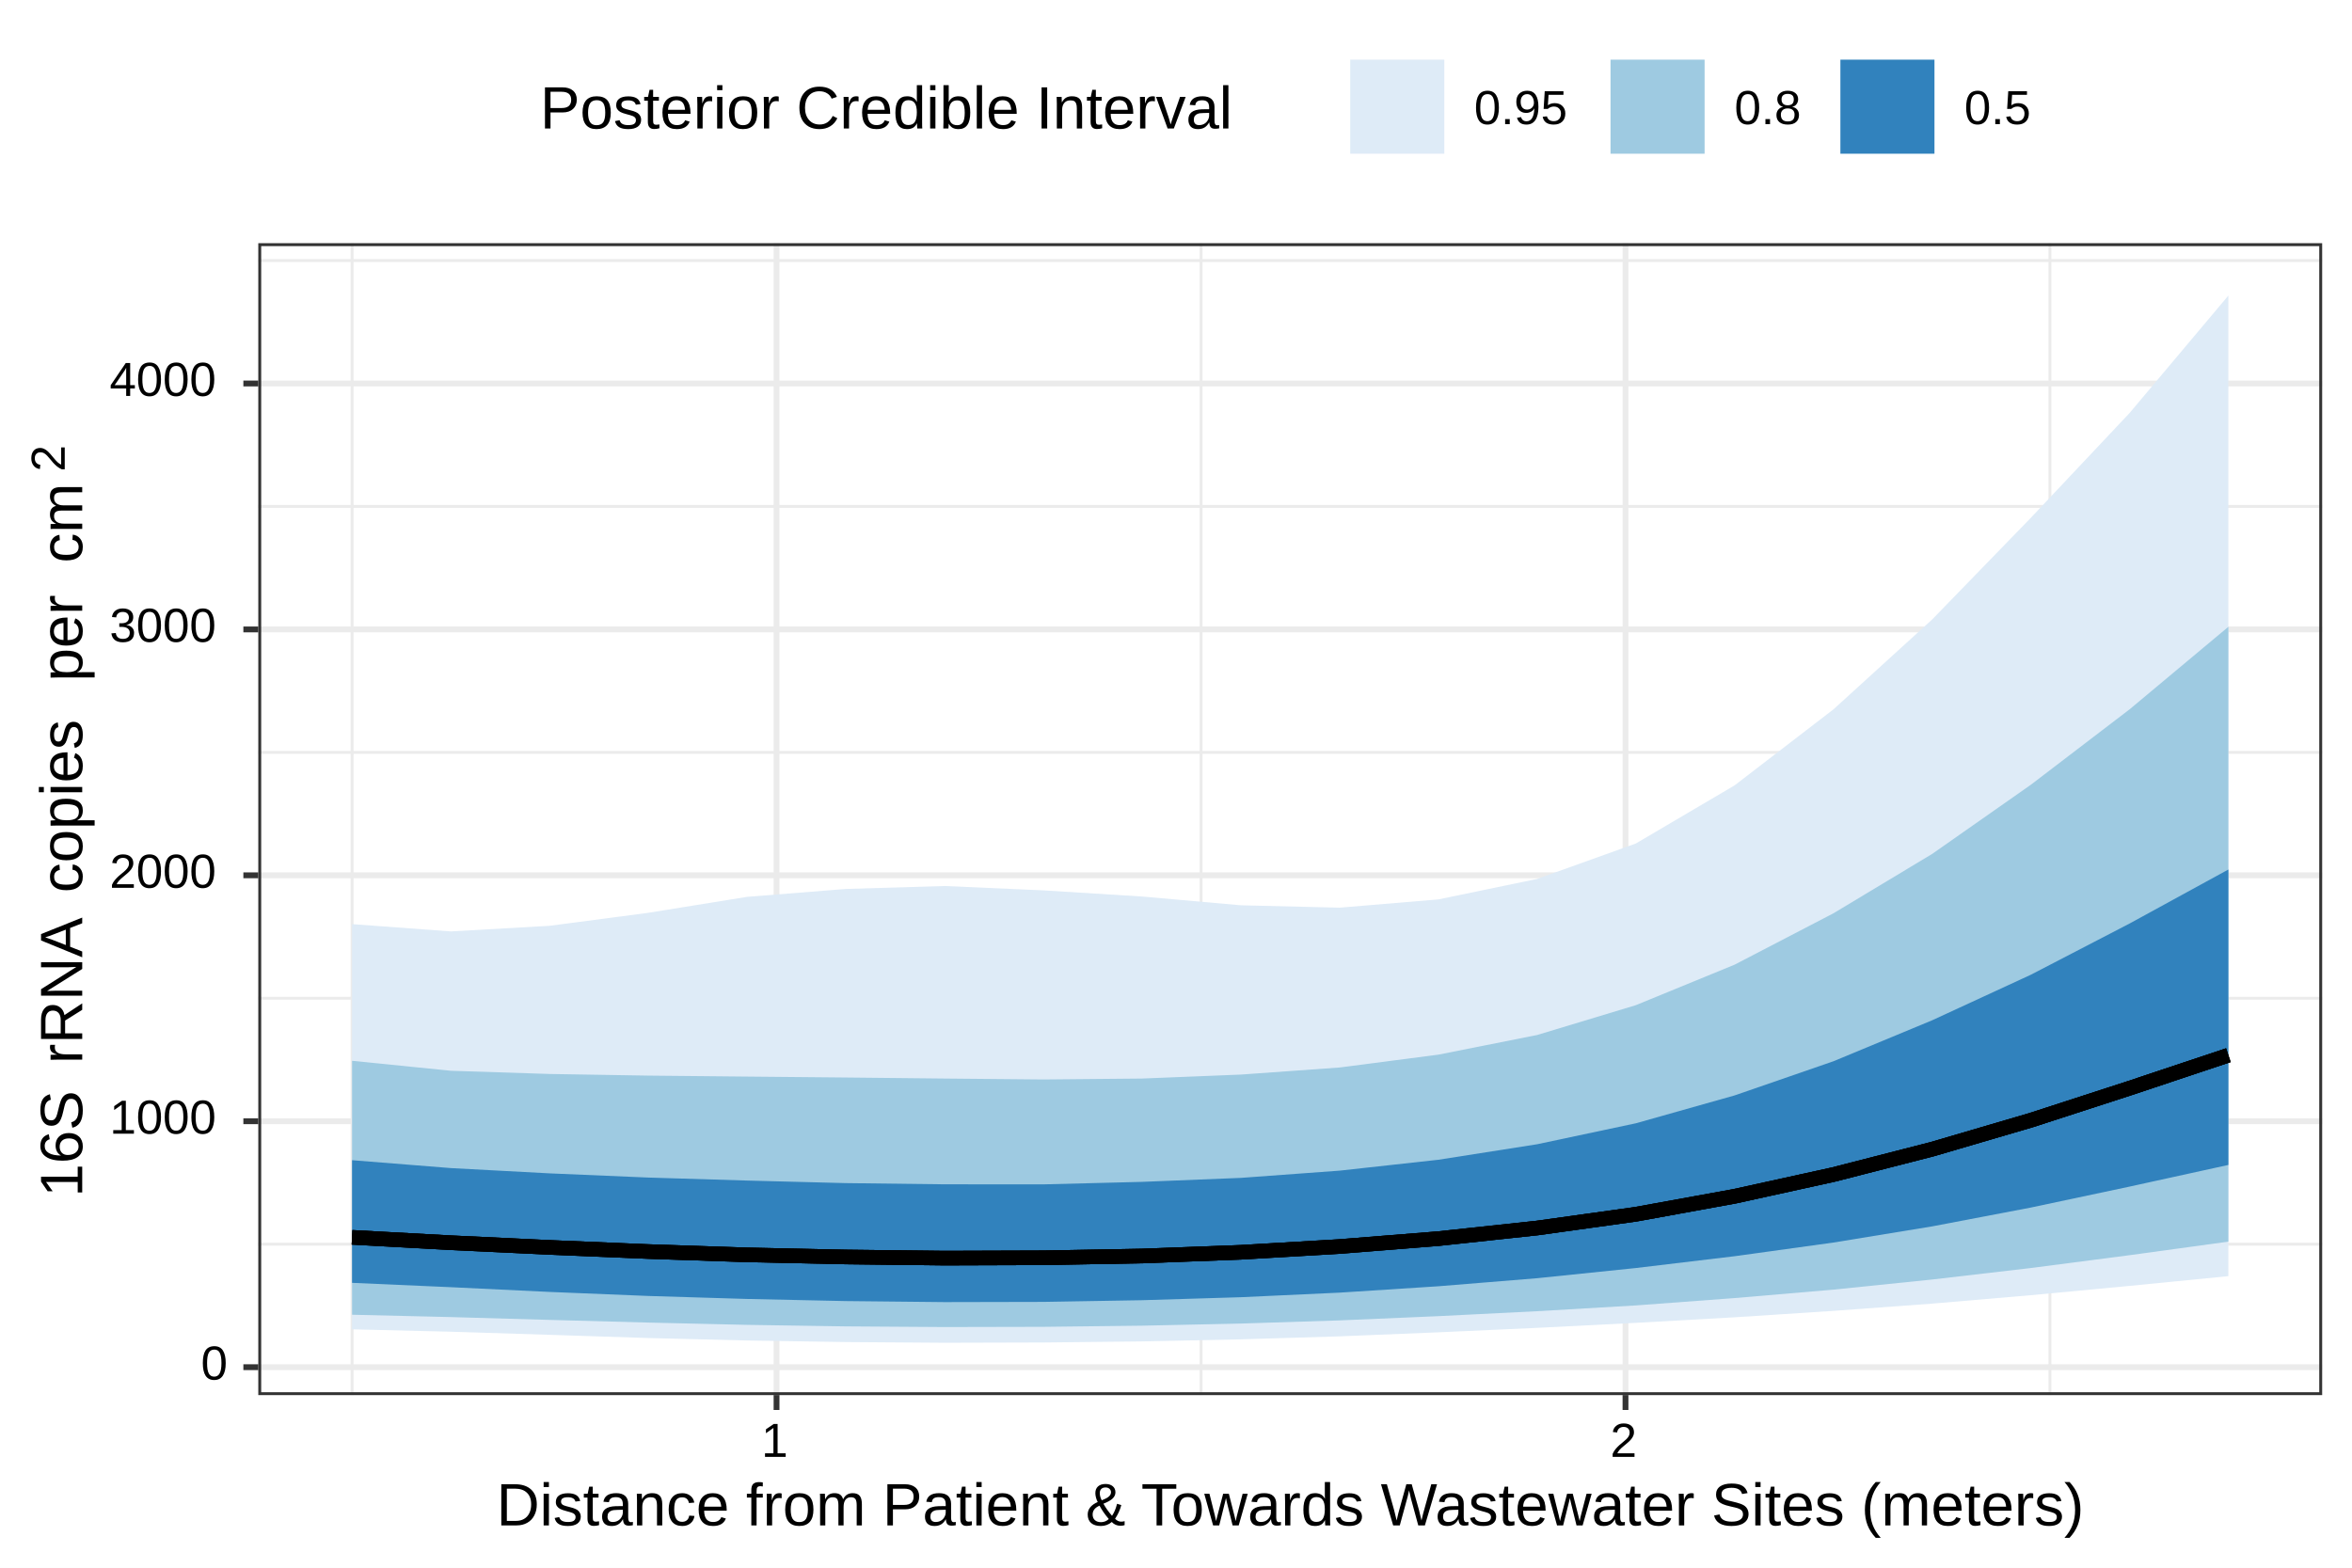
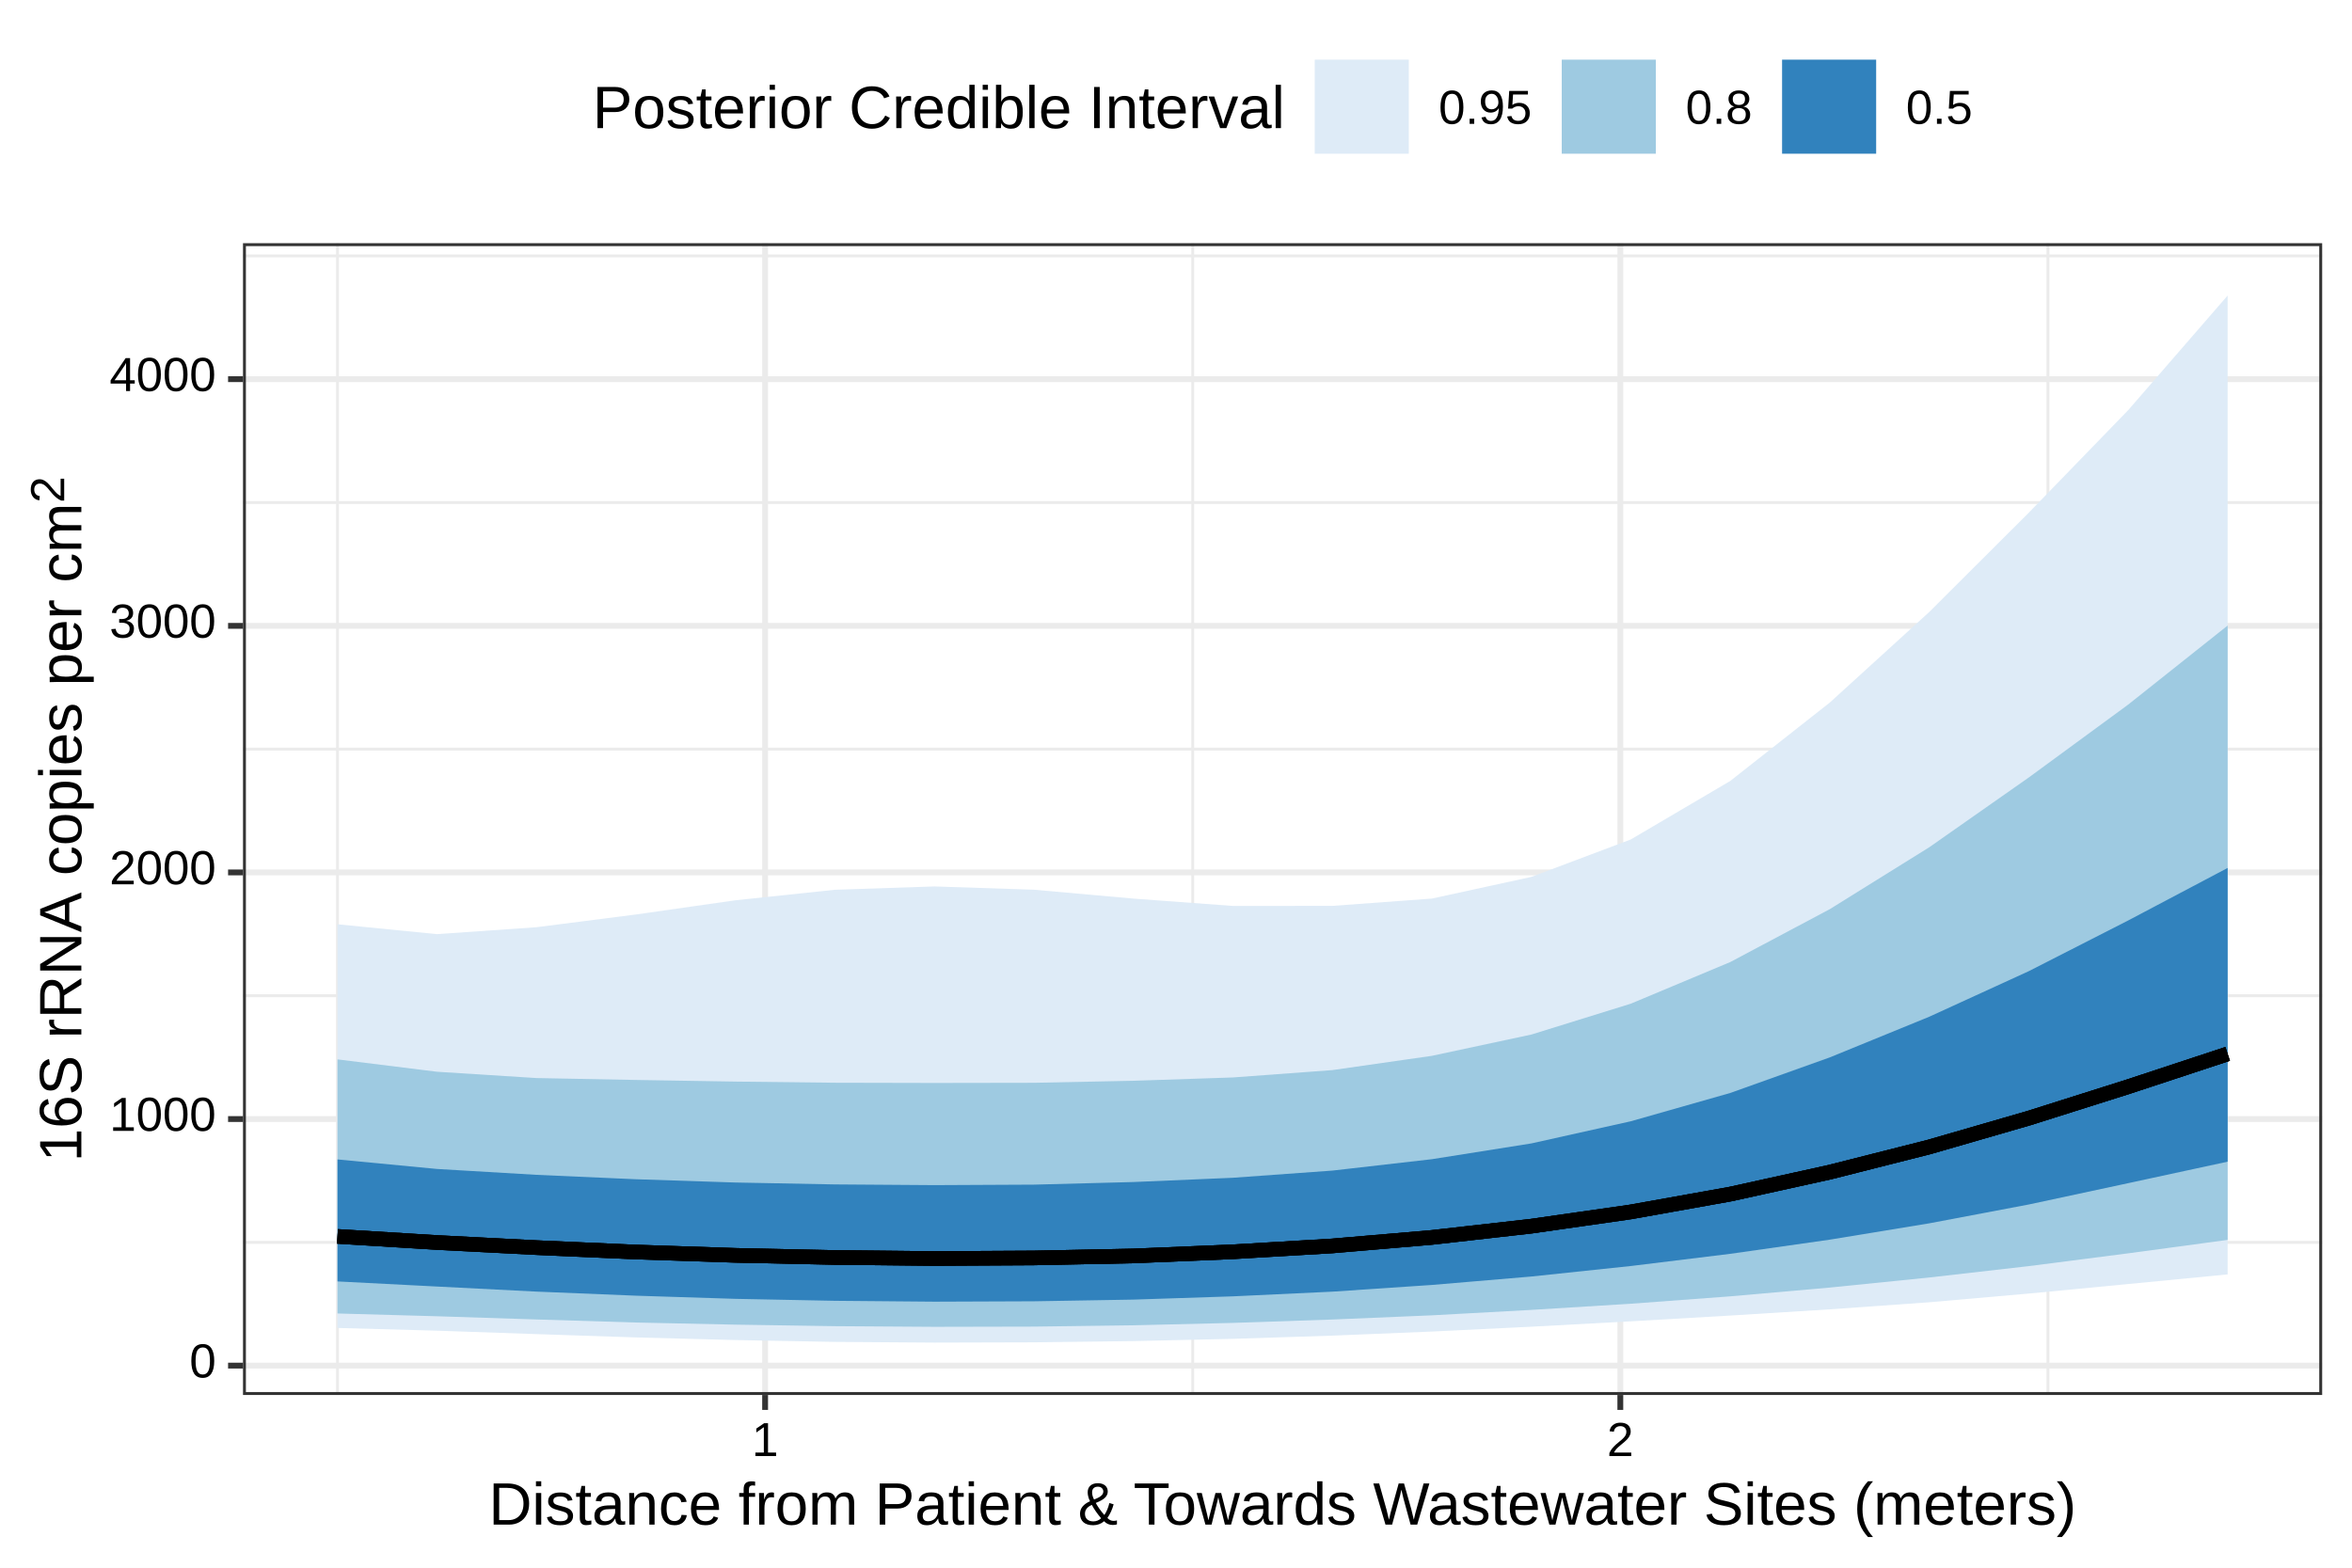
<svg xmlns="http://www.w3.org/2000/svg" class="svglite" width="432.00pt" height="288.00pt" viewBox="0 0 432.00 288.00">
  <defs>
    <style type="text/css">
    .svglite line, .svglite polyline, .svglite polygon, .svglite path, .svglite rect, .svglite circle {
      fill: none;
      stroke: #000000;
      stroke-linecap: round;
      stroke-linejoin: round;
      stroke-miterlimit: 10.00;
    }
  </style>
  </defs>
  <rect width="100%" height="100%" style="stroke: none; fill: #FFFFFF;" />
  <defs>
    <clipPath id="cpMC4wMHw0MzIuMDB8MC4wMHwyODguMDA=">
      <rect x="0.00" y="0.00" width="432.00" height="288.00" />
    </clipPath>
  </defs>
  <g clip-path="url(#cpMC4wMHw0MzIuMDB8MC4wMHwyODguMDA=)">
    <rect x="0" y="0.00" width="432.00" height="288.00" style="stroke-width: 1.07; stroke: #FFFFFF; fill: #FFFFFF;" />
  </g>
  <defs>
-     <clipPath id="cpNDcuNDR8NDI2LjUyfDQ0LjY4fDI1Ni4yOQ==">
-       <rect x="47.44" y="44.68" width="379.08" height="211.62" />
+     <clipPath id="cpNDQuNjN8NDI2LjUyfDQ0LjY4fDI1Ni4yNw==">
+       <rect x="44.63" y="44.68" width="381.89" height="211.59" />
    </clipPath>
  </defs>
-   <g clip-path="url(#cpNDcuNDR8NDI2LjUyfDQ0LjY4fDI1Ni4yOQ==)">
-     <rect x="47.44" y="44.68" width="379.08" height="211.62" style="stroke-width: 1.07; stroke: none; fill: #FFFFFF;" />
-     <polyline points="47.44,228.57 426.52,228.57 " style="stroke-width: 0.53; stroke: #EBEBEB; stroke-linecap: butt;" />
-     <polyline points="47.44,183.39 426.52,183.39 " style="stroke-width: 0.53; stroke: #EBEBEB; stroke-linecap: butt;" />
-     <polyline points="47.44,138.22 426.52,138.22 " style="stroke-width: 0.53; stroke: #EBEBEB; stroke-linecap: butt;" />
-     <polyline points="47.44,93.04 426.52,93.04 " style="stroke-width: 0.53; stroke: #EBEBEB; stroke-linecap: butt;" />
-     <polyline points="47.44,47.86 426.52,47.86 " style="stroke-width: 0.53; stroke: #EBEBEB; stroke-linecap: butt;" />
-     <polyline points="64.67,256.29 64.67,44.68 " style="stroke-width: 0.53; stroke: #EBEBEB; stroke-linecap: butt;" />
-     <polyline points="220.60,256.29 220.60,44.68 " style="stroke-width: 0.53; stroke: #EBEBEB; stroke-linecap: butt;" />
-     <polyline points="376.52,256.29 376.52,44.68 " style="stroke-width: 0.53; stroke: #EBEBEB; stroke-linecap: butt;" />
-     <polyline points="47.44,251.16 426.52,251.16 " style="stroke-width: 1.07; stroke: #EBEBEB; stroke-linecap: butt;" />
-     <polyline points="47.44,205.98 426.52,205.98 " style="stroke-width: 1.07; stroke: #EBEBEB; stroke-linecap: butt;" />
-     <polyline points="47.44,160.80 426.52,160.80 " style="stroke-width: 1.07; stroke: #EBEBEB; stroke-linecap: butt;" />
-     <polyline points="47.44,115.63 426.52,115.63 " style="stroke-width: 1.07; stroke: #EBEBEB; stroke-linecap: butt;" />
-     <polyline points="47.44,70.45 426.52,70.45 " style="stroke-width: 1.07; stroke: #EBEBEB; stroke-linecap: butt;" />
-     <polyline points="142.63,256.29 142.63,44.68 " style="stroke-width: 1.07; stroke: #EBEBEB; stroke-linecap: butt;" />
-     <polyline points="298.56,256.29 298.56,44.68 " style="stroke-width: 1.07; stroke: #EBEBEB; stroke-linecap: butt;" />
-     <polygon points="64.67,169.77 82.81,171.11 100.95,170.08 119.08,167.69 137.22,164.76 155.36,163.31 173.50,162.77 191.64,163.57 209.77,164.70 227.91,166.31 246.05,166.75 264.19,165.23 282.33,161.47 300.46,154.96 318.60,144.28 336.74,130.33 354.88,113.81 373.01,95.13 391.15,75.87 409.29,54.30 409.29,234.44 391.15,236.23 373.01,237.94 354.88,239.49 336.74,240.82 318.60,242.00 300.46,243.02 282.33,243.94 264.19,244.76 246.05,245.50 227.91,246.05 209.77,246.43 191.64,246.63 173.50,246.68 155.36,246.55 137.22,246.26 119.08,245.81 100.95,245.22 82.81,244.65 64.67,244.21 " style="stroke-width: 0.00; stroke: none; fill: #DEEBF7;" />
-     <polygon points="64.67,194.88 82.81,196.71 100.95,197.30 119.08,197.60 137.22,197.78 155.36,197.95 173.50,198.14 191.64,198.31 209.77,198.14 227.91,197.41 246.05,196.11 264.19,193.75 282.33,190.14 300.46,184.66 318.60,177.22 336.74,167.79 354.88,156.88 373.01,144.17 391.15,130.31 409.29,115.15 409.29,228.10 391.15,230.59 373.01,232.95 354.88,235.06 336.74,236.92 318.60,238.47 300.46,239.82 282.33,240.88 264.19,241.79 246.05,242.57 227.91,243.15 209.77,243.54 191.64,243.75 173.50,243.79 155.36,243.67 137.22,243.39 119.08,242.97 100.95,242.48 82.81,241.96 64.67,241.53 " style="stroke-width: 0.00; stroke: none; fill: #9ECAE1;" />
-     <polygon points="64.67,213.14 82.81,214.59 100.95,215.56 119.08,216.33 137.22,216.88 155.36,217.35 173.50,217.57 191.64,217.58 209.77,217.12 227.91,216.39 246.05,215.06 264.19,213.06 282.33,210.21 300.46,206.36 318.60,201.24 336.74,194.97 354.88,187.44 373.01,179.07 391.15,169.66 409.29,159.74 409.29,214.01 391.15,217.99 373.01,221.84 354.88,225.30 336.74,228.27 318.60,230.78 300.46,232.95 282.33,234.82 264.19,236.30 246.05,237.47 227.91,238.31 209.77,238.86 191.64,239.17 173.50,239.21 155.36,239.02 137.22,238.63 119.08,238.08 100.95,237.34 82.81,236.47 64.67,235.67 " style="stroke-width: 0.00; stroke: none; fill: #3182BD;" />
-     <polyline points="64.67,227.31 82.81,228.30 100.95,229.16 119.08,229.92 137.22,230.53 155.36,230.92 173.50,231.13 191.64,231.07 209.77,230.74 227.91,230.06 246.05,229.00 264.19,227.55 282.33,225.60 300.46,223.07 318.60,219.77 336.74,215.78 354.88,211.12 373.01,205.80 391.15,199.91 409.29,193.85 " style="stroke-width: 2.67; stroke-linecap: butt;" />
-     <polyline points="64.67,227.31 82.81,228.30 100.95,229.16 119.08,229.92 137.22,230.53 155.36,230.92 173.50,231.13 191.64,231.07 209.77,230.74 227.91,230.06 246.05,229.00 264.19,227.55 282.33,225.60 300.46,223.07 318.60,219.77 336.74,215.78 354.88,211.12 373.01,205.80 391.15,199.91 409.29,193.85 " style="stroke-width: 2.67; stroke-linecap: butt;" />
-     <polyline points="64.67,227.31 82.81,228.30 100.95,229.16 119.08,229.92 137.22,230.53 155.36,230.92 173.50,231.13 191.64,231.07 209.77,230.74 227.91,230.06 246.05,229.00 264.19,227.55 282.33,225.60 300.46,223.07 318.60,219.77 336.74,215.78 354.88,211.12 373.01,205.80 391.15,199.91 409.29,193.85 " style="stroke-width: 2.67; stroke-linecap: butt;" />
-     <rect x="47.44" y="44.68" width="379.08" height="211.62" style="stroke-width: 1.07; stroke: #333333;" />
+   <g clip-path="url(#cpNDQuNjN8NDI2LjUyfDQ0LjY4fDI1Ni4yNw==)">
+     <rect x="44.63" y="44.68" width="381.89" height="211.59" style="stroke-width: 1.07; stroke: none; fill: #FFFFFF;" />
+     <polyline points="44.63,228.23 426.52,228.23 " style="stroke-width: 0.53; stroke: #EBEBEB; stroke-linecap: butt;" />
+     <polyline points="44.63,182.92 426.52,182.92 " style="stroke-width: 0.53; stroke: #EBEBEB; stroke-linecap: butt;" />
+     <polyline points="44.63,137.62 426.52,137.62 " style="stroke-width: 0.53; stroke: #EBEBEB; stroke-linecap: butt;" />
+     <polyline points="44.63,92.32 426.52,92.32 " style="stroke-width: 0.53; stroke: #EBEBEB; stroke-linecap: butt;" />
+     <polyline points="44.63,47.01 426.52,47.01 " style="stroke-width: 0.53; stroke: #EBEBEB; stroke-linecap: butt;" />
+     <polyline points="61.99,256.27 61.99,44.68 " style="stroke-width: 0.53; stroke: #EBEBEB; stroke-linecap: butt;" />
+     <polyline points="219.07,256.27 219.07,44.68 " style="stroke-width: 0.53; stroke: #EBEBEB; stroke-linecap: butt;" />
+     <polyline points="376.15,256.27 376.15,44.68 " style="stroke-width: 0.53; stroke: #EBEBEB; stroke-linecap: butt;" />
+     <polyline points="44.63,250.88 426.52,250.88 " style="stroke-width: 1.07; stroke: #EBEBEB; stroke-linecap: butt;" />
+     <polyline points="44.63,205.58 426.52,205.58 " style="stroke-width: 1.07; stroke: #EBEBEB; stroke-linecap: butt;" />
+     <polyline points="44.63,160.27 426.52,160.27 " style="stroke-width: 1.07; stroke: #EBEBEB; stroke-linecap: butt;" />
+     <polyline points="44.63,114.97 426.52,114.97 " style="stroke-width: 1.07; stroke: #EBEBEB; stroke-linecap: butt;" />
+     <polyline points="44.63,69.66 426.52,69.66 " style="stroke-width: 1.07; stroke: #EBEBEB; stroke-linecap: butt;" />
+     <polyline points="140.53,256.27 140.53,44.68 " style="stroke-width: 1.07; stroke: #EBEBEB; stroke-linecap: butt;" />
+     <polyline points="297.61,256.27 297.61,44.68 " style="stroke-width: 1.07; stroke: #EBEBEB; stroke-linecap: butt;" />
+     <polygon points="61.99,169.80 80.26,171.61 98.53,170.34 116.80,168.00 135.08,165.39 153.35,163.46 171.62,162.85 189.89,163.45 208.17,165.08 226.44,166.43 244.71,166.42 262.98,165.08 281.26,161.10 299.53,154.22 317.80,143.47 336.07,129.08 354.34,112.44 372.62,94.20 390.89,75.35 409.16,54.29 409.16,234.12 390.89,235.89 372.62,237.64 354.34,239.24 336.07,240.54 317.80,241.68 299.53,242.74 281.26,243.73 262.98,244.62 244.71,245.37 226.44,245.96 208.17,246.37 189.89,246.60 171.62,246.65 153.35,246.52 135.08,246.18 116.80,245.70 98.53,245.09 80.26,244.46 61.99,243.96 " style="stroke-width: 0.00; stroke: none; fill: #DEEBF7;" />
+     <polygon points="61.99,194.62 80.26,196.89 98.53,198.05 116.80,198.40 135.08,198.70 153.35,198.91 171.62,198.95 189.89,198.92 208.17,198.55 226.44,197.94 244.71,196.59 262.98,193.97 281.26,190.06 299.53,184.39 317.80,176.74 336.07,167.03 354.34,155.66 372.62,142.84 390.89,129.44 409.16,114.92 409.16,227.78 390.89,230.25 372.62,232.60 354.34,234.69 336.07,236.54 317.80,238.15 299.53,239.51 281.26,240.64 262.98,241.64 244.71,242.41 226.44,243.03 208.17,243.47 189.89,243.71 171.62,243.75 153.35,243.63 135.08,243.35 116.80,242.96 98.53,242.40 80.26,241.81 61.99,241.30 " style="stroke-width: 0.00; stroke: none; fill: #9ECAE1;" />
+     <polygon points="61.99,213.00 80.26,214.75 98.53,215.83 116.80,216.64 135.08,217.24 153.35,217.59 171.62,217.72 189.89,217.63 208.17,217.15 226.44,216.37 244.71,215.05 262.98,212.96 281.26,210.06 299.53,205.99 317.80,200.79 336.07,194.26 354.34,186.79 372.62,178.42 390.89,169.10 409.16,159.45 409.16,213.41 390.89,217.36 372.62,221.28 354.34,224.74 336.07,227.74 317.80,230.34 299.53,232.58 281.26,234.51 262.98,236.06 244.71,237.29 226.44,238.15 208.17,238.75 189.89,239.06 171.62,239.13 153.35,238.97 135.08,238.61 116.80,238.03 98.53,237.28 80.26,236.35 61.99,235.41 " style="stroke-width: 0.00; stroke: none; fill: #3182BD;" />
+     <polyline points="61.99,227.14 80.26,228.26 98.53,229.20 116.80,230.01 135.08,230.62 153.35,231.01 171.62,231.20 189.89,231.10 208.17,230.73 226.44,229.97 244.71,228.89 262.98,227.33 281.26,225.26 299.53,222.64 317.80,219.37 336.07,215.34 354.34,210.71 372.62,205.42 390.89,199.64 409.16,193.61 " style="stroke-width: 2.67; stroke-linecap: butt;" />
+     <polyline points="61.99,227.14 80.26,228.26 98.53,229.20 116.80,230.01 135.08,230.62 153.35,231.01 171.62,231.20 189.89,231.10 208.17,230.73 226.44,229.97 244.71,228.89 262.98,227.33 281.26,225.26 299.53,222.64 317.80,219.37 336.07,215.34 354.34,210.71 372.62,205.42 390.89,199.64 409.16,193.61 " style="stroke-width: 2.67; stroke-linecap: butt;" />
+     <polyline points="61.99,227.14 80.26,228.26 98.53,229.20 116.80,230.01 135.08,230.62 153.35,231.01 171.62,231.20 189.89,231.10 208.17,230.73 226.44,229.97 244.71,228.89 262.98,227.33 281.26,225.26 299.53,222.64 317.80,219.37 336.07,215.34 354.34,210.71 372.62,205.42 390.89,199.64 409.16,193.61 " style="stroke-width: 2.67; stroke-linecap: butt;" />
+     <rect x="44.63" y="44.68" width="381.89" height="211.59" style="stroke-width: 1.07; stroke: #333333;" />
  </g>
  <g clip-path="url(#cpMC4wMHw0MzIuMDB8MC4wMHwyODguMDA=)">
-     <text x="36.91" y="253.45" style="font-size: 8.80px; font-family: Arial;" textLength="5.59px" lengthAdjust="spacingAndGlyphs">0</text>
-     <text x="20.13" y="208.27" style="font-size: 8.80px; font-family: Arial;" textLength="22.38px" lengthAdjust="spacingAndGlyphs">1000</text>
-     <text x="20.13" y="163.10" style="font-size: 8.80px; font-family: Arial;" textLength="22.38px" lengthAdjust="spacingAndGlyphs">2000</text>
-     <text x="20.13" y="117.92" style="font-size: 8.80px; font-family: Arial;" textLength="22.38px" lengthAdjust="spacingAndGlyphs">3000</text>
-     <text x="20.13" y="72.74" style="font-size: 8.80px; font-family: Arial;" textLength="22.38px" lengthAdjust="spacingAndGlyphs">4000</text>
-     <polyline points="44.70,251.16 47.44,251.16 " style="stroke-width: 1.07; stroke: #333333; stroke-linecap: butt;" />
-     <polyline points="44.70,205.98 47.44,205.98 " style="stroke-width: 1.07; stroke: #333333; stroke-linecap: butt;" />
-     <polyline points="44.70,160.80 47.44,160.80 " style="stroke-width: 1.07; stroke: #333333; stroke-linecap: butt;" />
-     <polyline points="44.70,115.63 47.44,115.63 " style="stroke-width: 1.07; stroke: #333333; stroke-linecap: butt;" />
-     <polyline points="44.70,70.45 47.44,70.45 " style="stroke-width: 1.07; stroke: #333333; stroke-linecap: butt;" />
-     <polyline points="142.63,259.03 142.63,256.29 " style="stroke-width: 1.07; stroke: #333333; stroke-linecap: butt;" />
-     <polyline points="298.56,259.03 298.56,256.29 " style="stroke-width: 1.07; stroke: #333333; stroke-linecap: butt;" />
-     <text x="139.84" y="267.64" style="font-size: 8.80px; font-family: Arial;" textLength="5.59px" lengthAdjust="spacingAndGlyphs">1</text>
-     <text x="295.76" y="267.64" style="font-size: 8.80px; font-family: Arial;" textLength="5.59px" lengthAdjust="spacingAndGlyphs">2</text>
-     <text x="236.98" y="280.23" text-anchor="middle" style="font-size: 11.00px; font-family: Arial;" textLength="328.75px" lengthAdjust="spacingAndGlyphs">Distance from Patient &amp; Towards Wastewater Sites (meters)</text>
-     <text transform="translate(15.10,219.91) rotate(-90)" style="font-size: 11.00px; font-family: Arial;" textLength="20.98px" lengthAdjust="spacingAndGlyphs">16S</text>
-     <text transform="translate(15.10,195.43) rotate(-90)" style="font-size: 11.00px; font-family: Arial;" textLength="27.92px" lengthAdjust="spacingAndGlyphs">rRNA</text>
-     <text transform="translate(15.10,164.01) rotate(-90)" style="font-size: 11.00px; font-family: Arial;" textLength="35.32px" lengthAdjust="spacingAndGlyphs">copies</text>
-     <text transform="translate(15.10,125.19) rotate(-90)" style="font-size: 11.00px; font-family: Arial;" textLength="18.27px" lengthAdjust="spacingAndGlyphs">per</text>
-     <text transform="translate(15.10,103.42) rotate(-90)" style="font-size: 11.00px; font-family: Arial;" textLength="16.76px" lengthAdjust="spacingAndGlyphs">cm</text>
-     <text transform="translate(11.89,86.65) rotate(-90)" style="font-size: 8.80px; font-family: Arial;" textLength="5.59px" lengthAdjust="spacingAndGlyphs">2</text>
-     <rect x="93.71" y="5.48" width="286.55" height="28.24" style="stroke-width: 1.07; stroke: none; fill: #FFFFFF;" />
-     <text x="99.19" y="23.61" style="font-size: 11.00px; font-family: Arial;" textLength="143.33px" lengthAdjust="spacingAndGlyphs">Posterior Credible Interval</text>
-     <rect x="248.00" y="10.96" width="17.28" height="17.28" style="stroke-width: 1.07; stroke: none; fill: #FFFFFF;" />
-     <rect x="248.00" y="10.96" width="17.28" height="17.28" style="stroke-width: 0.75; stroke: none; fill: #DEEBF7;" />
-     <rect x="295.81" y="10.96" width="17.28" height="17.28" style="stroke-width: 1.07; stroke: none; fill: #FFFFFF;" />
-     <rect x="295.81" y="10.96" width="17.28" height="17.28" style="stroke-width: 0.75; stroke: none; fill: #9ECAE1;" />
-     <rect x="338.03" y="10.96" width="17.28" height="17.28" style="stroke-width: 1.07; stroke: none; fill: #FFFFFF;" />
-     <rect x="338.03" y="10.96" width="17.28" height="17.28" style="stroke-width: 0.75; stroke: none; fill: #3182BD;" />
-     <text x="270.76" y="22.81" style="font-size: 8.80px; font-family: Arial;" textLength="19.58px" lengthAdjust="spacingAndGlyphs">0.95</text>
-     <text x="318.57" y="22.81" style="font-size: 8.80px; font-family: Arial;" textLength="13.98px" lengthAdjust="spacingAndGlyphs">0.8</text>
-     <text x="360.79" y="22.81" style="font-size: 8.80px; font-family: Arial;" textLength="13.98px" lengthAdjust="spacingAndGlyphs">0.5</text>
+     <text x="34.80" y="253.06" style="font-size: 8.80px; font-family: Arial;" textLength="4.90px" lengthAdjust="spacingAndGlyphs">0</text>
+     <text x="20.11" y="207.75" style="font-size: 8.80px; font-family: Arial;" textLength="19.58px" lengthAdjust="spacingAndGlyphs">1000</text>
+     <text x="20.11" y="162.45" style="font-size: 8.80px; font-family: Arial;" textLength="19.58px" lengthAdjust="spacingAndGlyphs">2000</text>
+     <text x="20.11" y="117.15" style="font-size: 8.80px; font-family: Arial;" textLength="19.58px" lengthAdjust="spacingAndGlyphs">3000</text>
+     <text x="20.11" y="71.84" style="font-size: 8.80px; font-family: Arial;" textLength="19.58px" lengthAdjust="spacingAndGlyphs">4000</text>
+     <polyline points="41.89,250.88 44.63,250.88 " style="stroke-width: 1.07; stroke: #333333; stroke-linecap: butt;" />
+     <polyline points="41.89,205.58 44.63,205.58 " style="stroke-width: 1.07; stroke: #333333; stroke-linecap: butt;" />
+     <polyline points="41.89,160.27 44.63,160.27 " style="stroke-width: 1.07; stroke: #333333; stroke-linecap: butt;" />
+     <polyline points="41.89,114.97 44.63,114.97 " style="stroke-width: 1.07; stroke: #333333; stroke-linecap: butt;" />
+     <polyline points="41.89,69.66 44.63,69.66 " style="stroke-width: 1.07; stroke: #333333; stroke-linecap: butt;" />
+     <polyline points="140.53,259.01 140.53,256.27 " style="stroke-width: 1.07; stroke: #333333; stroke-linecap: butt;" />
+     <polyline points="297.61,259.01 297.61,256.27 " style="stroke-width: 1.07; stroke: #333333; stroke-linecap: butt;" />
+     <text x="138.08" y="267.50" style="font-size: 8.80px; font-family: Arial;" textLength="4.90px" lengthAdjust="spacingAndGlyphs">1</text>
+     <text x="295.16" y="267.50" style="font-size: 8.80px; font-family: Arial;" textLength="4.90px" lengthAdjust="spacingAndGlyphs">2</text>
+     <text x="235.57" y="280.09" text-anchor="middle" style="font-size: 11.00px; font-family: Arial;" textLength="293.41px" lengthAdjust="spacingAndGlyphs">Distance from Patient &amp; Towards Wastewater Sites (meters)</text>
+     <text transform="translate(14.94,213.44) rotate(-90)" style="font-size: 11.00px; font-family: Arial;" textLength="19.58px" lengthAdjust="spacingAndGlyphs">16S</text>
+     <text transform="translate(14.94,190.81) rotate(-90)" style="font-size: 11.00px; font-family: Arial;" textLength="26.88px" lengthAdjust="spacingAndGlyphs">rRNA</text>
+     <text transform="translate(14.94,160.88) rotate(-90)" style="font-size: 11.00px; font-family: Arial;" textLength="31.80px" lengthAdjust="spacingAndGlyphs">copies</text>
+     <text transform="translate(14.94,126.02) rotate(-90)" style="font-size: 11.00px; font-family: Arial;" textLength="15.90px" lengthAdjust="spacingAndGlyphs">per</text>
+     <text transform="translate(14.94,107.06) rotate(-90)" style="font-size: 11.00px; font-family: Arial;" textLength="14.67px" lengthAdjust="spacingAndGlyphs">cm</text>
+     <text transform="translate(11.79,92.40) rotate(-90)" style="font-size: 8.80px; font-family: Arial;" textLength="4.90px" lengthAdjust="spacingAndGlyphs">2</text>
+     <rect x="103.36" y="5.48" width="264.44" height="28.24" style="stroke-width: 1.07; stroke: none; fill: #FFFFFF;" />
+     <text x="108.84" y="23.54" style="font-size: 11.00px; font-family: Arial;" textLength="127.17px" lengthAdjust="spacingAndGlyphs">Posterior Credible Interval</text>
+     <rect x="241.48" y="10.96" width="17.28" height="17.28" style="stroke-width: 1.07; stroke: none; fill: #FFFFFF;" />
+     <rect x="241.48" y="10.96" width="17.28" height="17.28" style="stroke-width: 0.75; stroke: none; fill: #DEEBF7;" />
+     <rect x="286.85" y="10.96" width="17.28" height="17.28" style="stroke-width: 1.07; stroke: none; fill: #FFFFFF;" />
+     <rect x="286.85" y="10.96" width="17.28" height="17.28" style="stroke-width: 0.75; stroke: none; fill: #9ECAE1;" />
+     <rect x="327.32" y="10.96" width="17.28" height="17.28" style="stroke-width: 1.07; stroke: none; fill: #FFFFFF;" />
+     <rect x="327.32" y="10.96" width="17.28" height="17.28" style="stroke-width: 0.75; stroke: none; fill: #3182BD;" />
+     <text x="264.24" y="22.75" style="font-size: 8.80px; font-family: Arial;" textLength="17.13px" lengthAdjust="spacingAndGlyphs">0.95</text>
+     <text x="309.61" y="22.75" style="font-size: 8.80px; font-family: Arial;" textLength="12.23px" lengthAdjust="spacingAndGlyphs">0.8</text>
+     <text x="350.08" y="22.75" style="font-size: 8.80px; font-family: Arial;" textLength="12.23px" lengthAdjust="spacingAndGlyphs">0.5</text>
  </g>
</svg>
